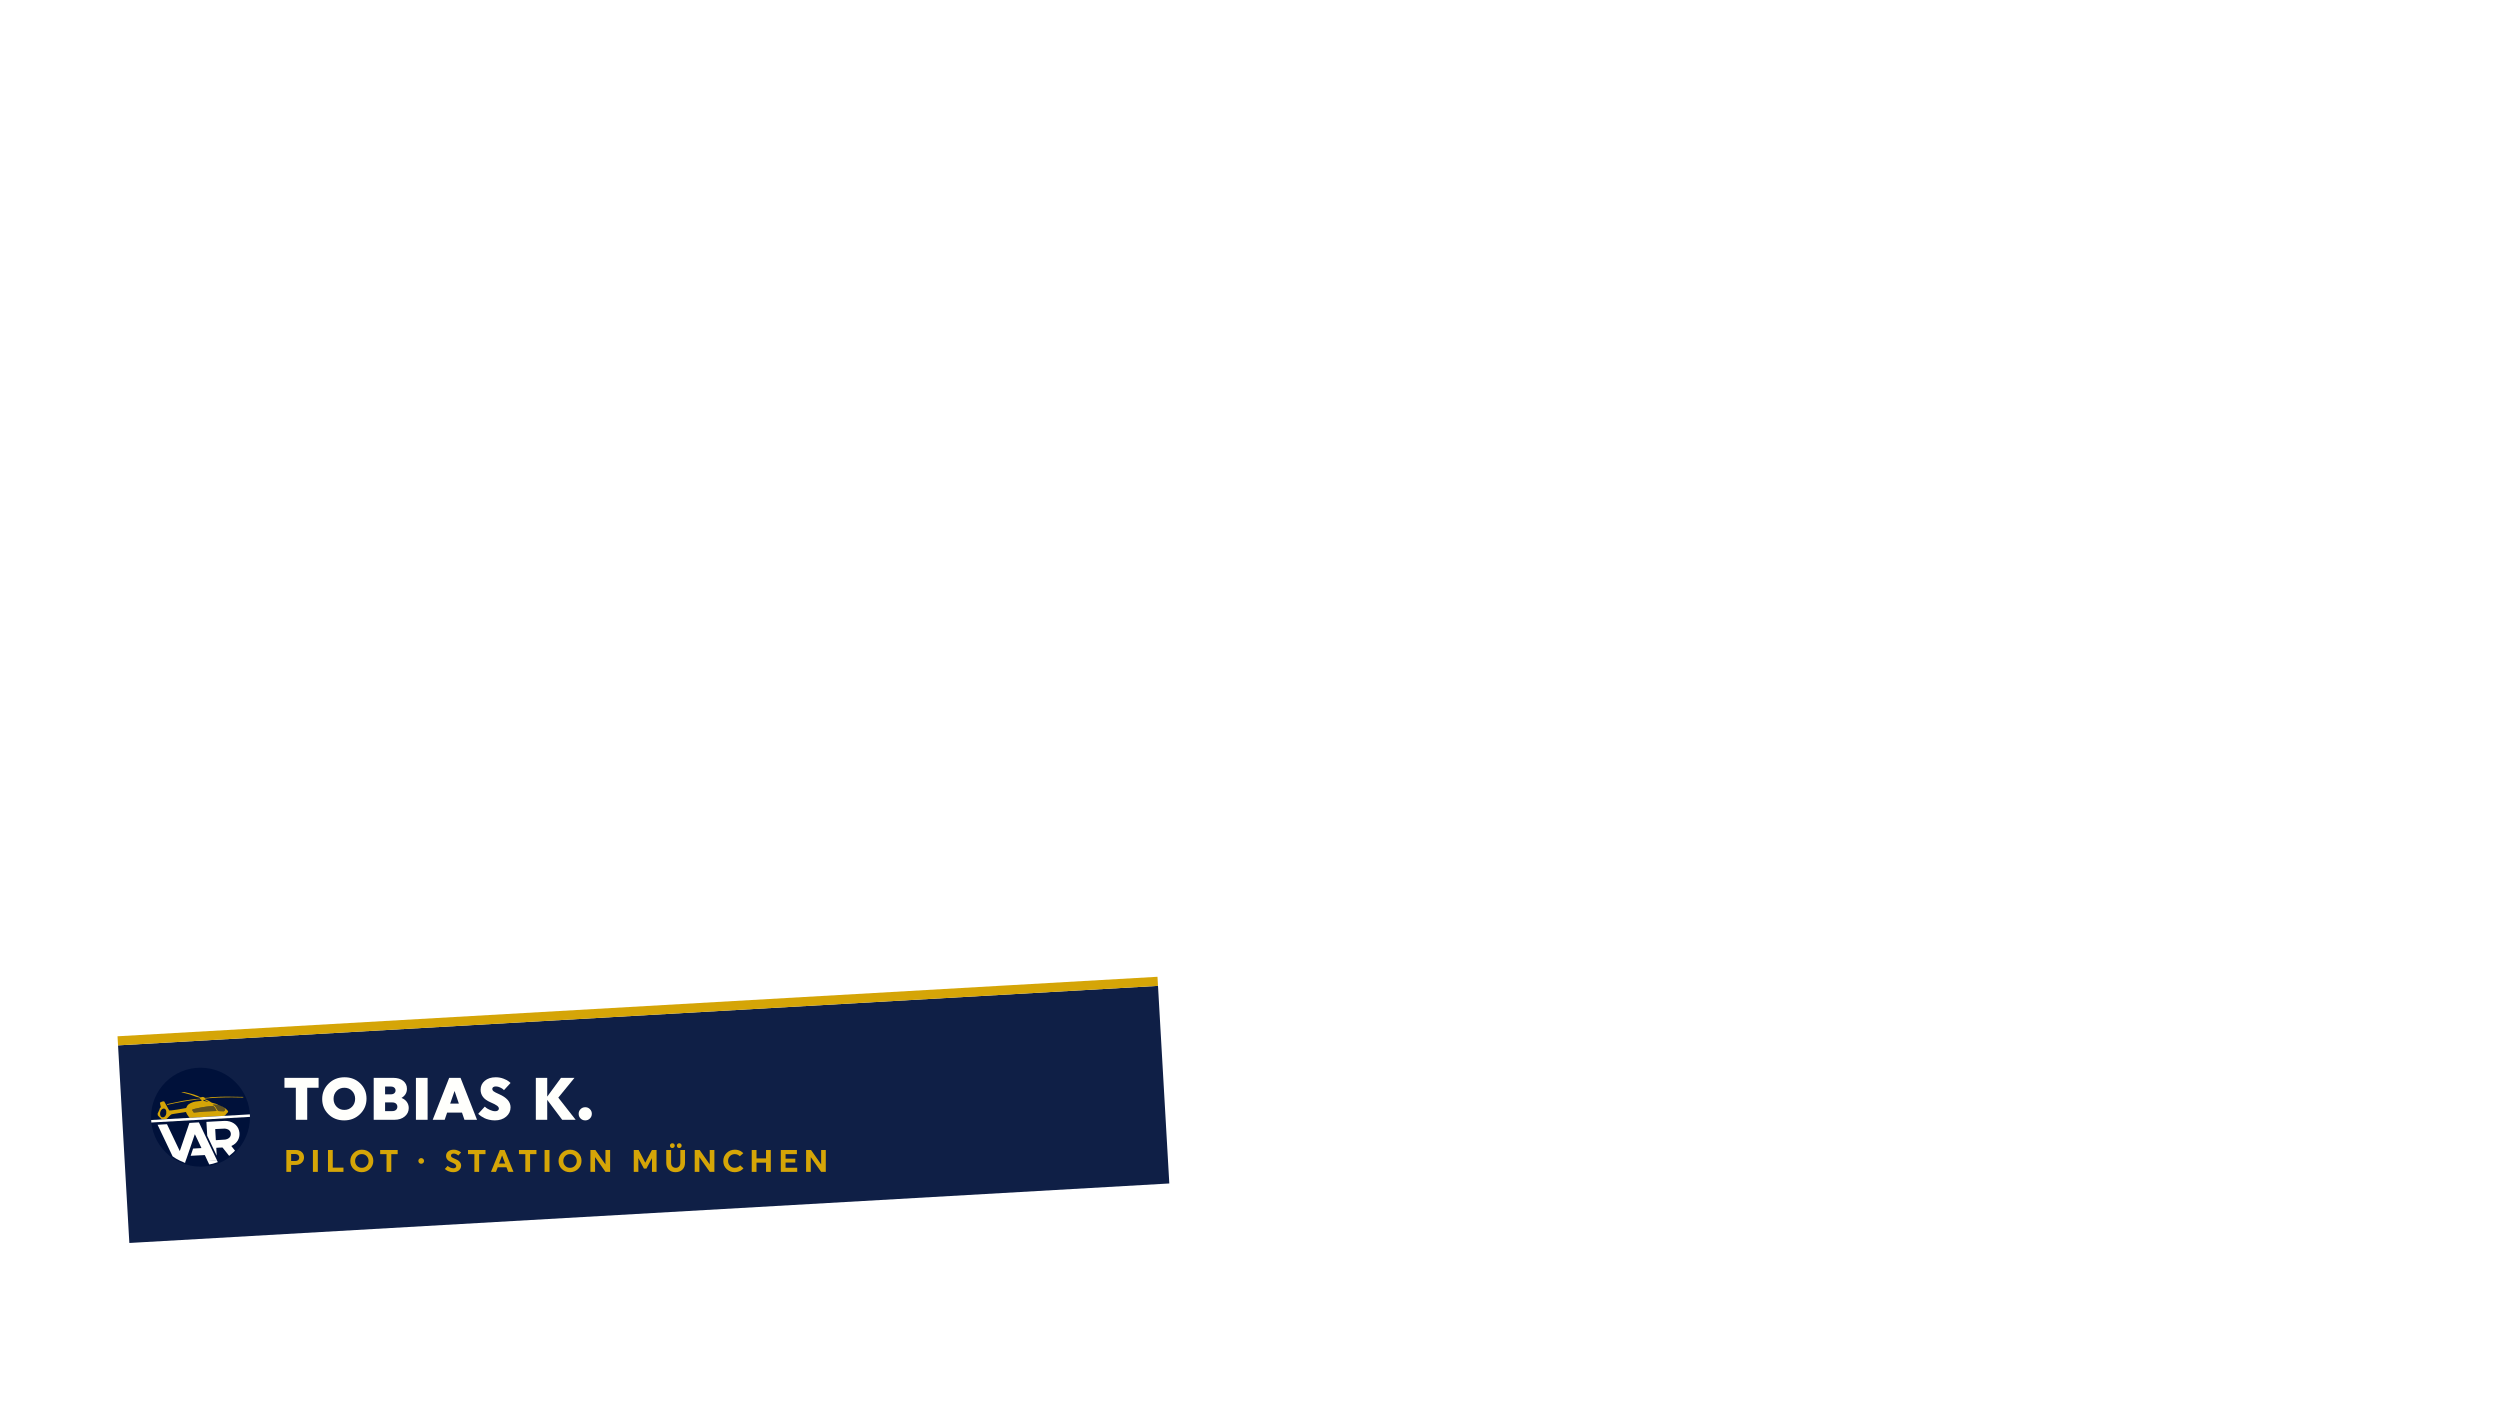
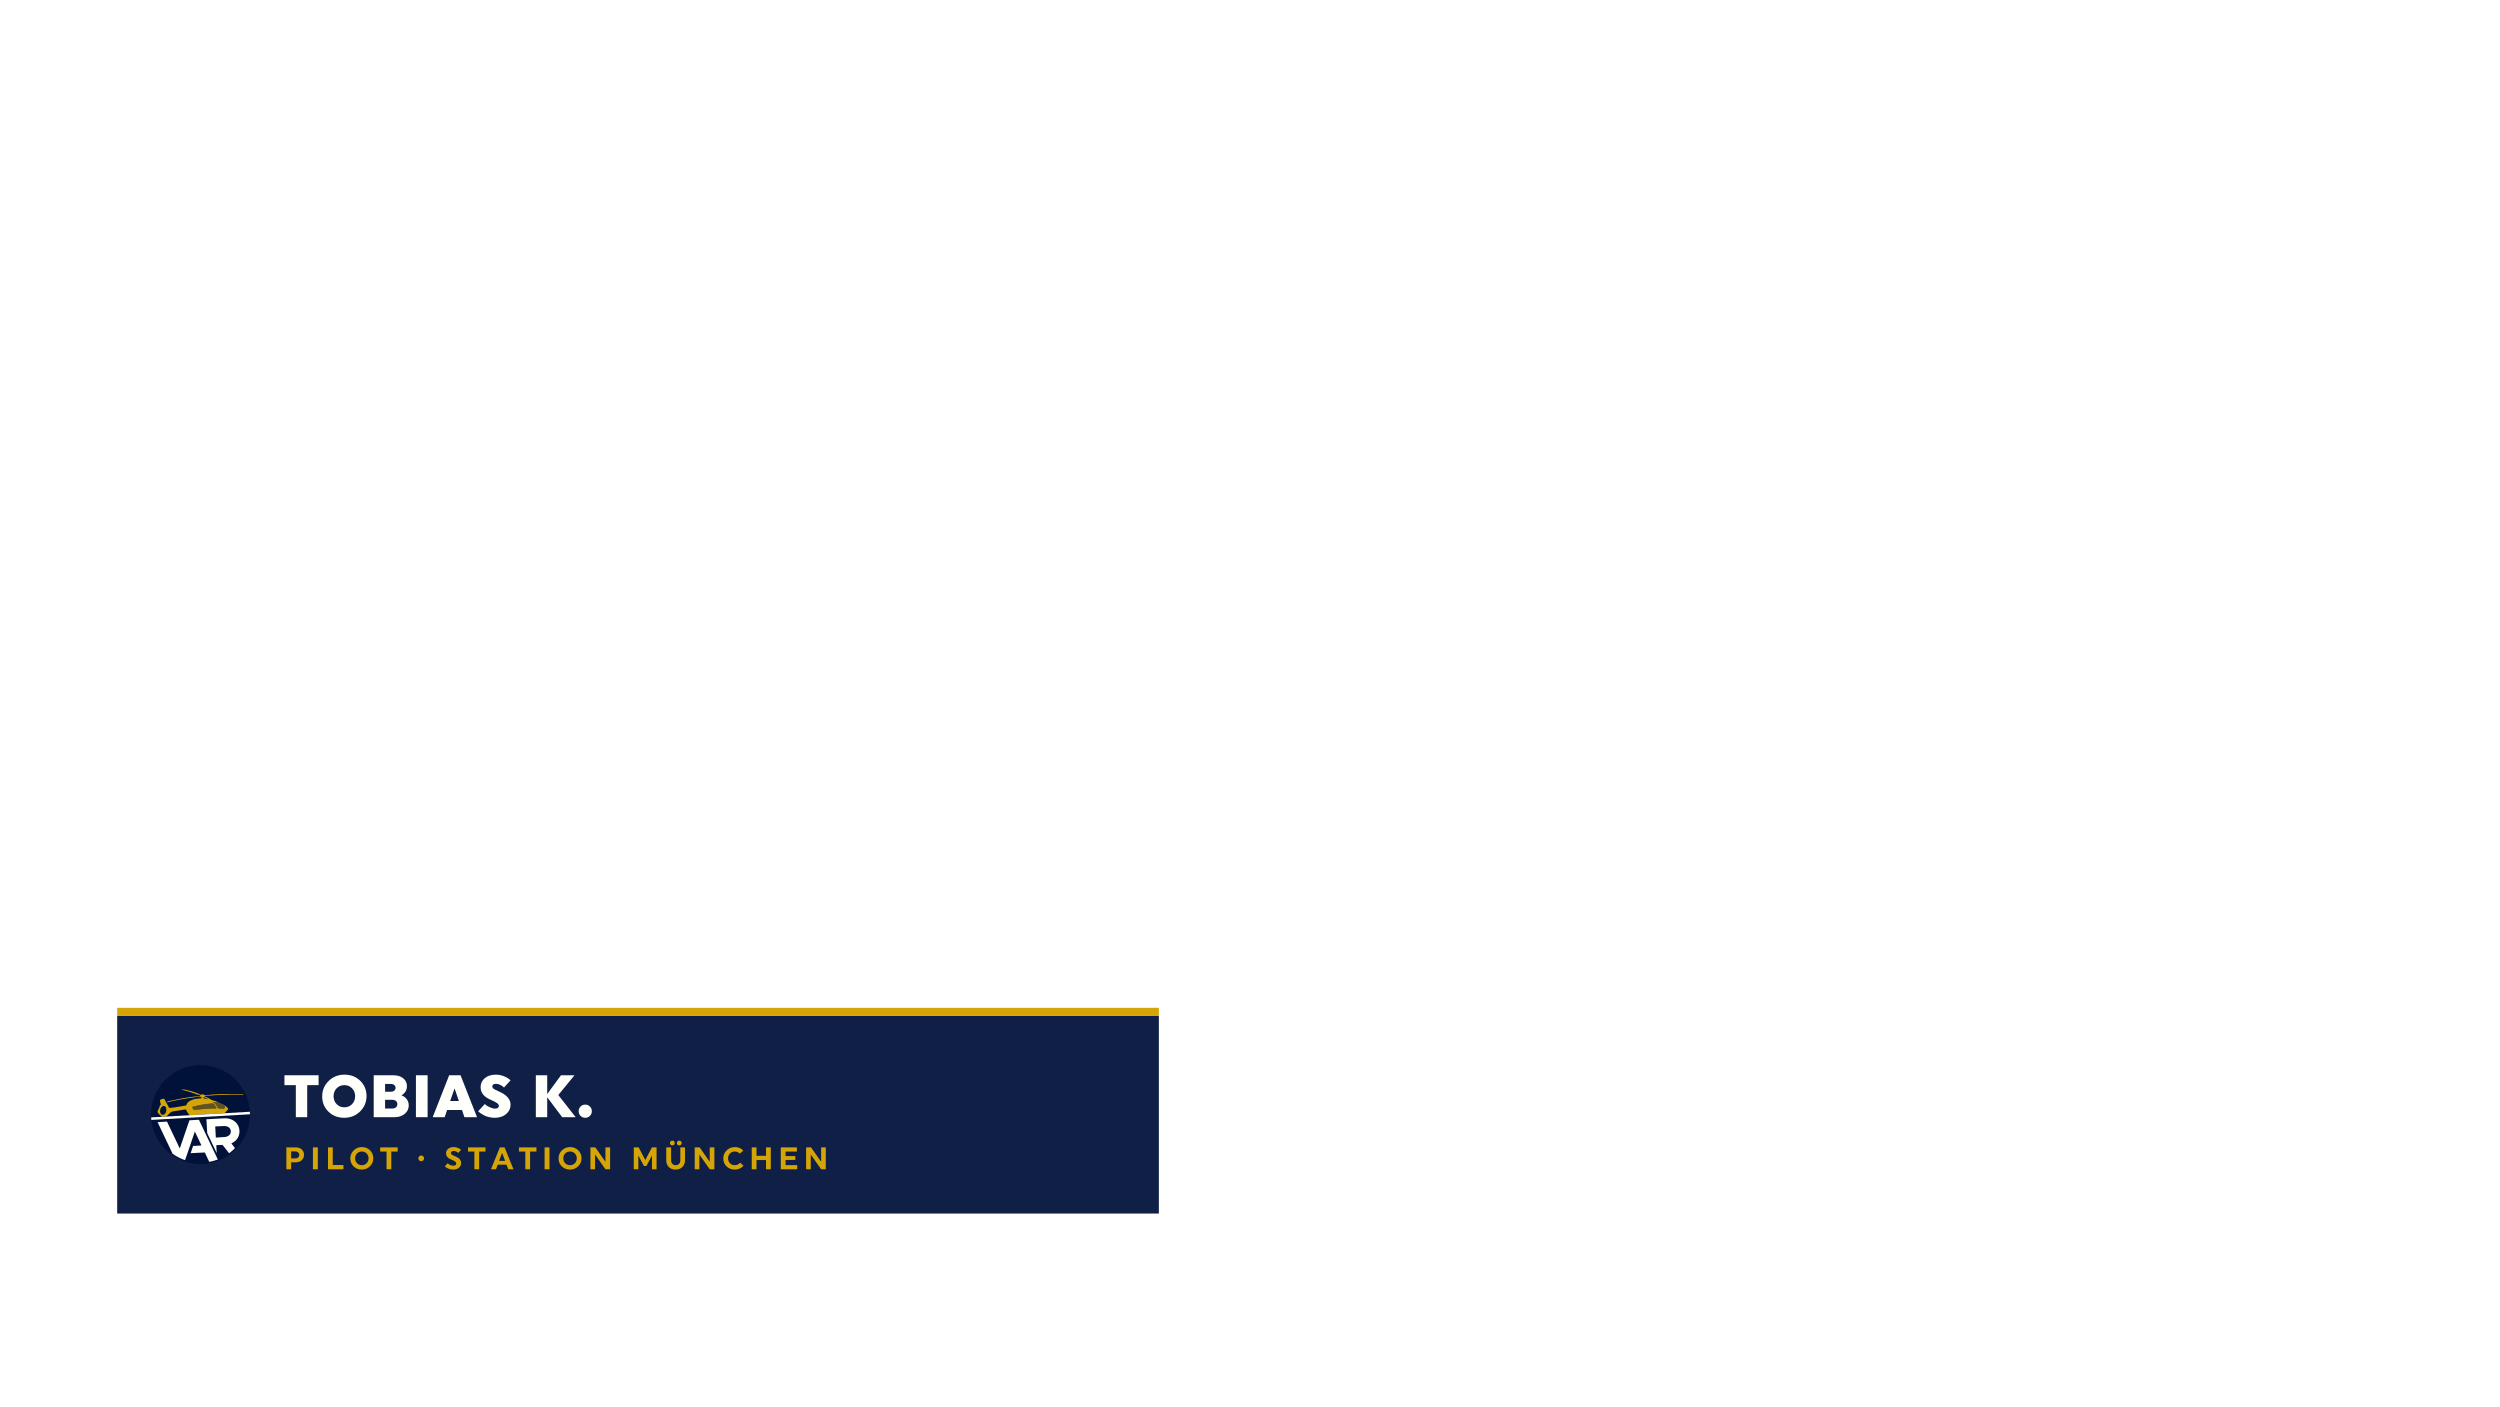
<svg xmlns="http://www.w3.org/2000/svg" viewBox="0 0 1920 1080" width="1920" height="1080">
-   <g transform="translate(490.0,780) rotate(-3.2747)">
-     <rect x="-400" y="0" width="800" height="152" fill="#00113A" opacity=".94" />
-     <rect x="-400" y="-7" width="800" height="7" fill="#D5A507" />
-   </g>
-   <g transform="translate(116,820) scale(0.14844)">
+   <rect x="90" y="780" width="800" height="152" fill="#00113A" opacity=".94" />
+   <rect x="90" y="774" width="800" height="6" fill="#D5A507" />
+   <g transform="translate(116,818) scale(0.14844)">
    <defs>
      <clipPath id="n1b72">
        <circle cx="256" cy="256" r="256" />
      </clipPath>
    </defs>
    <g clip-path="url(#n1b72)">
      <circle cx="256" cy="256" r="256" fill="#00113A" />
      <g fill="#D5A507" transform="translate(34.00,126.11) scale(0.444)">
        <path d="M35.7 305.27C27.86 297.99 20 290.67 18.23 289.02C12.94 284.07 7.26 277.76 2.59 271.63C1.3 269.94 1.3 269.94 0.67 259.67C0.04 249.4 0.04 249.4 3.21 243.43C17.85 215.93 25.31 198.26 26.9 187.33C27.45 183.58 26.65 184.36 34.25 180.13C39.92 176.97 39.91 176.98 39.91 175.49C39.91 173.85 39.02 172.61 37.83 172.6C37.11 172.6 37.81 175.22 31.69 149.81C26.64 128.87 26.11 126.2 26.67 124.15C27.12 122.49 32.62 119.37 41.13 115.95C46.53 113.78 47.49 113.3 48.58 112.26C50.67 110.26 58.97 108.69 71.24 107.99C77.19 107.64 74.98 104.81 89.29 131.15C96.15 143.79 105.73 161.29 110.57 170.04C115.41 178.79 120.75 188.62 122.44 191.88C129.48 205.52 134.23 213.21 136.29 214.34C139.72 216.22 170.18 212.83 229.23 204.01C250.02 200.91 306.75 190.88 330.23 186.17C332.66 185.68 332.66 185.68 333.54 183.12C338.5 168.63 350.1 151.3 360.17 143.32C372.8 133.3 397.13 121.34 414.41 116.63C435.84 110.79 444.66 109.17 464.81 107.34C479.81 105.98 511.76 102.62 512.05 102.38C512.08 102.36 511.65 99.49 511.1 96.01C510.1 89.68 510.1 89.68 506.87 88.58C502.65 87.13 501 86.26 499.45 84.67C498.18 83.37 498.18 83.37 487.88 83.75C459.05 84.82 451.08 85.73 441.9 89.01C435.4 91.33 435.45 91.31 428.8 91.97C362.81 98.45 214.12 125.11 126.21 146.21C111.13 149.83 109.91 149.82 109.35 146.09C108.62 141.18 110.96 140.04 130.7 135.68C199.78 120.43 262.82 107.4 294.63 101.81C336.98 94.36 431.41 81.22 452.54 79.84C455.13 79.67 462.05 79.18 467.91 78.75C473.77 78.33 480.74 77.91 483.41 77.82C496.02 77.41 495.76 77.44 495.55 76.49C495.44 76.03 495.28 74.08 495.18 72.17C495.01 68.69 495.01 68.69 493.75 68.38C493.06 68.2 491.24 67.34 489.71 66.47C482.4 62.32 482.87 62.48 475.05 61.23C461.69 59.09 454.17 57.41 449.82 55.59C448.42 55 444.91 53.47 442.02 52.19C431.61 47.57 418.28 42.66 392.8 34.08C364.87 24.67 339.59 17.5 311.76 11.09C299.95 8.37 299.99 8.38 290.21 6.6C279.38 4.63 274.04 3.36 274.55 2.87C275.14 2.3 289.73 0.65 297.88 0.23C311.16 -0.46 311.55 -0.4 341.15 6.74C389.7 18.46 402.15 22.04 437.97 34.58C462.99 43.33 472.02 47.05 486.52 54.55C489.7 56.2 494.13 58.47 496.36 59.59C498.58 60.72 500.74 61.86 501.14 62.13C501.87 62.62 501.89 62.62 504.82 61.38C519.4 55.23 529.43 55.03 540.79 60.69C546.35 63.46 548.17 64.78 548.98 66.6C549.58 67.97 555.31 67.94 575.92 66.45C598.39 64.83 598.39 64.83 607.34 62.29C614.29 60.32 614.14 60.33 639.56 58.79C703.41 54.93 756.26 53.13 806.36 53.13C858.12 53.13 977.54 55.09 996.82 56.26C1000.43 56.48 1001.17 58.14 998.71 60.49C995.29 63.76 991.43 63.94 948.73 62.85C873.08 60.91 856.08 60.83 788.97 62.17C722.22 63.5 694.67 64.8 620.01 70.11C613.86 70.55 607 70.98 604.77 71.07C591.89 71.59 573.5 73.35 567.47 74.64C561.97 75.82 561.32 75.9 556.36 76.04C551.11 76.19 551.11 76.19 550.94 78.75C550.84 80.16 550.57 81.77 550.34 82.33C550.01 83.11 549.99 83.38 550.24 83.47C550.42 83.53 553.42 84.55 556.9 85.72C560.39 86.9 566.25 88.96 569.93 90.32C573.61 91.67 576.74 92.77 576.89 92.77C580.14 92.77 614.7 111.79 625.81 119.69C630.93 123.34 630.93 123.34 636.87 124.75C672.02 133.12 689.95 139.38 701.29 147.24C705.18 149.93 705.18 149.93 720.24 155.31C752.95 166.98 765.35 173.35 790.99 191.66C799.5 197.73 816.67 214.97 819.64 220.42C823.42 227.36 820.75 237.21 814.42 239.63C811.9 240.59 812.26 240.2 804.25 250.61C795.46 262.02 780.6 276.24 776.87 276.82C775.66 277 373.53 299.94 373.25 299.84C371.87 299.33 359.32 284.34 355.46 278.59C344.66 262.51 338.75 252.16 334.39 241.69C332.21 236.45 330.36 232.1 330.28 232.02C329.97 231.71 213.68 249.73 187.97 254.08C164.08 258.12 163.13 258.35 158.5 261.43C151.54 266.06 146.73 270.44 129.11 288.18C98.73 318.77 105.03 315.29 77.25 316.85C63.91 317.61 52.31 318.29 51.48 318.37C49.96 318.52 49.96 318.52 35.7 305.27ZM65.16 294.35C83.73 291.12 97.51 273.39 100.91 248.38C101.38 244.97 101.37 230.17 100.9 226C99.56 213.99 98.8 211.61 94.02 204.55C76.64 178.83 40.43 194.92 31.18 232.47C22.2 268.91 38.7 298.96 65.16 294.35ZM426.51 238.42C508.82 228.76 585.47 223.14 652.64 221.81C692.24 221.03 690.56 222.48 677.71 200.11C656.08 162.43 653.86 160.82 626.75 163.14C557.73 169.02 495.94 179.34 427.86 196.36C408.78 201.13 406.7 201.91 404.56 205.13C401.84 209.25 402.31 210.47 412.79 226.27C421.54 239.45 421.09 239.05 426.51 238.42ZM771.34 224.12C780.47 221.3 789.76 206.88 786.96 199.86C783.31 190.7 764.16 174.62 748.38 167.48C741.64 164.43 718.63 155.97 707.64 152.51C687.74 146.23 651.12 143.59 643.34 147.88C640.63 149.37 642.43 150.74 649.96 152.91C662.3 156.47 670.56 163.87 679.03 178.98C687.23 193.6 699.29 212.89 702.16 215.99C707.1 221.32 707.66 221.47 727.59 222.62C764.71 224.76 768.81 224.9 771.34 224.12ZM591.15 114.24C591.15 114.08 588 112.11 584.82 110.28C578.3 106.55 556.35 96.34 545.07 91.8C543.08 91 540.82 89.97 540.03 89.52C537.82 88.26 535.19 88.74 534.96 90.44C534.72 92.22 534.14 101.92 534.27 102.04C534.33 102.09 541.55 103.67 550.3 105.55C559.05 107.43 571.61 110.17 578.21 111.63C589.8 114.19 591.15 114.47 591.15 114.24Z" fill-rule="evenodd" />
        <path d="M426.51 238.42C508.82 228.76 585.47 223.14 652.64 221.81C692.24 221.03 690.56 222.48 677.71 200.11C656.08 162.43 653.86 160.82 626.75 163.14C557.73 169.02 495.94 179.34 427.86 196.36C408.78 201.13 406.7 201.91 404.56 205.13C401.84 209.25 402.31 210.47 412.79 226.27C421.54 239.45 421.09 239.05 426.51 238.42ZM771.34 224.12C780.47 221.3 789.76 206.88 786.96 199.86C783.31 190.7 764.16 174.62 748.38 167.48C741.64 164.43 718.63 155.97 707.64 152.51C687.74 146.23 651.12 143.59 643.34 147.88C640.63 149.37 642.43 150.74 649.96 152.91C662.3 156.47 670.56 163.87 679.03 178.98C687.23 193.6 699.29 212.89 702.16 215.99C707.1 221.32 707.66 221.47 727.59 222.62C764.71 224.76 768.81 224.9 771.34 224.12Z" opacity="0.45" />
      </g>
      <g transform="translate(256,256) rotate(-3.275)">
        <rect x="-614.4" y="0" width="1228.8" height="13" fill="#FFFFFC" />
      </g>
      <g transform="rotate(-3.275 256 256)">
        <defs>
          <clipPath id="wc1b72">
            <circle cx="256" cy="256" r="249.00" />
          </clipPath>
        </defs>
        <g clip-path="url(#wc1b72)">
          <g fill="#FFFFFC" transform="translate(32.03,282.00) scale(0.42394)">
            <path d="M195.1 478.09C193.93 477.63 193.3 476.14 173.69 427.85C169.31 417.07 161.96 399.04 157.36 387.77C144.85 357.16 130.53 321.99 124.7 307.6C121.86 300.58 116.25 286.82 112.24 277.02C99.77 246.52 89.4 221.12 84.01 207.84C76.29 188.85 63.1 156.48 36.82 92.04C5.35 14.87 0 1.67 0 1.08C0 0.81 25.85 0.66 57.45 0.74L114.9 0.89L119.73 12.77C122.38 19.3 128.74 34.93 133.87 47.51C145.14 75.16 159.52 110.48 170.14 136.58C174.45 147.19 182.06 165.9 187.05 178.15C196.26 200.76 206.8 226.67 220.74 260.99C224.99 271.44 230.49 284.93 232.96 290.97C235.43 297.02 240.44 309.31 244.09 318.29C251.9 337.51 251.75 337.2 252.42 336.01C252.69 335.53 256.69 325.8 261.33 314.39C269.84 293.41 277.55 274.47 295.12 231.29C300.44 218.23 308.05 199.52 312.04 189.73C318.74 173.26 325.93 155.59 346.48 105.11C350.8 94.49 358.42 75.79 363.41 63.54C368.4 51.29 376.16 32.19 380.66 21.08L388.83 0.89L446.64 0.59C478.44 0.43 504.66 0.45 504.91 0.64C505.16 0.82 508.67 9.11 512.7 19.04C516.73 28.98 524.11 47.13 529.11 59.38C541.84 90.6 555.55 124.24 565.9 149.64C570.75 161.56 578.1 179.6 582.23 189.73C586.36 199.85 593.99 218.56 599.17 231.29C604.36 244.03 612.91 265.01 618.18 277.91C633.59 315.68 644.01 341.24 650.83 358.08C654.35 366.73 659.95 380.49 663.29 388.66C666.63 396.82 673.22 412.99 677.95 424.58C682.68 436.18 689.46 452.8 693.03 461.52C696.6 470.24 699.52 477.52 699.52 477.7C699.52 477.88 673.66 478.03 642.04 478.03L584.56 478.03L581.68 471.05C577.2 460.19 560.23 418.53 557.18 410.93C555.68 407.17 554.19 403.76 553.87 403.36C553.42 402.77 535.39 402.61 467.27 402.61C419.95 402.61 381.24 402.46 381.24 402.26C381.24 402.07 384.56 393.72 388.61 383.71C396.8 363.5 408.21 335.11 412.82 323.49L415.81 315.92L467.08 315.77L518.34 315.62L513.87 304.63C511.41 298.59 505.44 283.89 500.59 271.97C495.75 260.05 487.88 240.68 483.1 228.92C478.32 217.16 470.83 198.72 466.45 187.95C450.59 148.87 447.82 142.25 447.34 142.09C447.07 142 445.2 146.13 443.18 151.28C441.16 156.42 434.67 172.52 428.75 187.05C422.83 201.59 414.81 221.36 410.93 231C407.04 240.63 399.56 259.07 394.3 271.97C376.24 316.27 366.82 339.41 358.64 359.56C345.14 392.83 338.8 408.42 330.37 429.04C311.03 476.38 310.36 477.95 309.1 478.28C307.23 478.79 196.4 478.6 195.1 478.09ZM881.95 474.91C879.81 472 876.03 466.65 856.48 438.84C852.23 432.79 840.49 416.09 830.38 401.72C820.26 387.35 807.21 368.78 801.36 360.45C784.84 336.91 776.14 324.62 775.21 323.48C774.4 322.5 772.01 322.45 736.79 322.59L699.23 322.74L698.93 370.83L698.63 418.92L690.21 398.15C685.57 386.72 677.74 367.49 672.81 355.4C667.87 343.32 660.52 325.28 656.47 315.32C652.42 305.36 644.8 286.65 639.54 273.75C634.28 260.85 625.94 240.41 621.01 228.33C616.08 216.24 608.68 198.2 604.57 188.24L597.09 170.13L596.94 85.03L596.79 -0.07L711.55 0.16C835.48 0.41 832.04 0.32 850.36 3.58C934.1 18.49 989.12 78.21 991.5 156.77C993.56 225.09 954.38 283.51 889.7 308.51C886.35 309.81 883.62 311.05 883.61 311.28C883.61 311.67 888.25 318.33 910.61 350.06C915.44 356.92 922.68 367.21 926.69 372.92C930.71 378.64 938.14 389.19 943.21 396.38C948.28 403.56 955.61 413.98 959.5 419.54C963.39 425.09 972.96 438.72 980.78 449.82C999.57 476.5 1000 477.12 1000 477.61C1000 477.84 973.95 478.03 942.12 478.03C884.24 478.03 884.24 478.03 881.95 474.91ZM812.44 228.62C858.16 224.16 885.99 198.77 885.99 161.52C885.99 130.34 865.44 106.28 831.53 97.74C817.42 94.19 818.24 94.23 756.09 93.98L698.93 93.75L698.93 161.48L698.93 229.22L752.61 229.22C784.27 229.22 808.81 228.97 812.44 228.62Z" fill-rule="evenodd" />
            <path d="M192.83 474.62 L311.60 474.62 L252.04 614.97 L252.04 614.97 ZM582.75 474.62 L697.88 474.62 L780.63 678.62 L666.26 678.62 ZM887.32 474.62 L997.18 474.62 L1138.70 678.62 L1067.96 678.62 Z" />
          </g>
        </g>
      </g>
    </g>
  </g>
-   <g fill="#FFFFFC" transform="translate(218.0,860.0)">
+   <g fill="#FFFFFC" transform="translate(218.0,858.0)">
    <path transform="translate(0.00,0) scale(0.046,-0.046)" d="M580.0 535.0H390.0V0.0H200.0V535.0H10.0V700.0H580.0Z" />
    <path transform="translate(27.60,0) scale(0.046,-0.046)" d="M144.5 92.5Q40.0 195.0 40.0 347.0Q40.0 499.0 147.5 604.5Q255.0 710.0 413.0 710.0Q571.0 710.0 675.5 607.5Q780.0 505.0 780.0 353.0Q780.0 201.0 672.5 95.5Q565.0 -10.0 407.0 -10.0Q249.0 -10.0 144.5 92.5ZM281.0 482.0Q230.0 429.0 230.0 350.0Q230.0 271.0 281.0 218.0Q332.0 165.0 410.0 165.0Q488.0 165.0 539.0 218.0Q590.0 271.0 590.0 350.0Q590.0 429.0 539.0 482.0Q488.0 535.0 410.0 535.0Q332.0 535.0 281.0 482.0Z" />
    <path transform="translate(65.78,0) scale(0.046,-0.046)" d="M70.0 700.0H398.0Q501.0 700.0 563.0 649.5Q625.0 599.0 625.0 518.0Q625.0 419.0 534.0 365.0Q591.0 343.0 623.0 298.5Q655.0 254.0 655.0 196.0Q655.0 112.0 588.5 56.0Q522.0 0.0 417.0 0.0H70.0ZM380.0 290.0H260.0V145.0H380.0Q421.0 145.0 443.0 166.0Q465.0 187.0 465.0 218.0Q465.0 249.0 443.0 269.5Q421.0 290.0 380.0 290.0ZM260.0 425.0H355.0Q393.0 425.0 414.0 443.5Q435.0 462.0 435.0 490.0Q435.0 518.0 414.0 536.5Q393.0 555.0 355.0 555.0H260.0Z" />
    <path transform="translate(97.98,0) scale(0.046,-0.046)" d="M75.0 0.0V700.0H270.0V0.0Z" />
    <path transform="translate(114.31,0) scale(0.046,-0.046)" d="M465.0 700.0 740.0 0.0H530.0L489.0 120.0H241.0L200.0 0.0H0.0L275.0 700.0ZM437.0 270.0 365.0 481.0 292.0 270.0Z" />
    <path transform="translate(148.81,0) scale(0.046,-0.046)" d="M245.0 517.0Q245.0 493.0 267.0 475.5Q289.0 458.0 356.0 429.0Q550.0 345.0 550.0 208.0Q550.0 115.0 476.5 52.5Q403.0 -10.0 287.0 -10.0Q237.0 -10.0 189.5 1.5Q142.0 13.0 111.0 29.0Q80.0 45.0 56.0 61.0Q32.0 77.0 21.0 88.0L10.0 100.0L120.0 220.0Q129.0 211.0 144.5 198.5Q160.0 186.0 206.0 164.5Q252.0 143.0 295.0 143.0Q321.0 143.0 338.0 155.5Q355.0 168.0 355.0 187.0Q355.0 212.0 325.0 235.0Q295.0 258.0 209.0 295.0Q50.0 364.0 50.0 502.0Q50.0 593.0 120.0 651.5Q190.0 710.0 303.0 710.0Q372.0 710.0 434.0 686.0Q496.0 662.0 523.0 638.0L550.0 615.0L440.0 495.0Q434.0 502.0 422.0 512.5Q410.0 523.0 375.0 540.0Q340.0 557.0 305.0 557.0Q277.0 557.0 261.0 545.5Q245.0 534.0 245.0 517.0Z" />
    <path transform="translate(190.30,0) scale(0.046,-0.046)" d="M510.0 0.0 260.0 333.0V0.0H70.0V700.0H260.0V387.0L490.0 700.0H715.0L445.0 370.0L735.0 0.0Z" />
    <path transform="translate(224.11,0) scale(0.046,-0.046)" d="M82.0 22.0Q50.0 54.0 50.0 100.0Q50.0 146.0 82.0 178.0Q114.0 210.0 160.0 210.0Q206.0 210.0 238.0 178.0Q270.0 146.0 270.0 100.0Q270.0 54.0 238.0 22.0Q206.0 -10.0 160.0 -10.0Q114.0 -10.0 82.0 22.0Z" />
  </g>
-   <g fill="#D5A507" transform="translate(218.0,900.0)">
+   <g fill="#D5A507" transform="translate(218.0,898.0)">
    <path transform="translate(0.00,0) scale(0.024,-0.024)" d="M368.0 571.0H233.0V347.0H368.0Q424.0 347.0 458.5 378.5Q493.0 410.0 493.0 459.0Q493.0 508.0 458.5 539.5Q424.0 571.0 368.0 571.0ZM80.0 0.0V700.0H383.0Q501.0 700.0 573.0 634.5Q645.0 569.0 645.0 463.0Q645.0 358.0 570.5 290.0Q496.0 222.0 378.0 222.0H233.0V0.0Z" />
    <path transform="translate(20.28,0) scale(0.024,-0.024)" d="M85.0 0.0V700.0H242.0V0.0Z" />
    <path transform="translate(31.97,0) scale(0.024,-0.024)" d="M575.0 0.0H80.0V700.0H233.0V136.0H575.0Z" />
    <path transform="translate(49.97,0) scale(0.024,-0.024)" d="M413.0 130.0Q505.0 130.0 566.5 193.0Q628.0 256.0 628.0 350.0Q628.0 443.0 566.5 506.0Q505.0 569.0 413.0 569.0Q320.0 569.0 259.0 506.0Q198.0 443.0 198.0 350.0Q198.0 256.0 259.0 193.0Q320.0 130.0 413.0 130.0ZM152.0 604.5Q259.0 710.0 415.0 710.0Q571.0 710.0 675.5 607.0Q780.0 504.0 780.0 352.0Q780.0 200.0 673.0 95.0Q566.0 -10.0 410.0 -10.0Q254.0 -10.0 149.5 92.5Q45.0 195.0 45.0 347.0Q45.0 499.0 152.0 604.5Z" />
    <path transform="translate(73.61,0) scale(0.024,-0.024)" d="M575.0 567.0H371.0V0.0H219.0V567.0H15.0V700.0H575.0Z" />
    <path transform="translate(102.10,0) scale(0.024,-0.024)" d="M141.0 441.0Q178.0 441.0 205.0 414.5Q232.0 388.0 232.0 350.0Q232.0 312.0 205.5 285.5Q179.0 259.0 141.0 259.0Q103.0 259.0 76.5 285.5Q50.0 312.0 50.0 350.0Q50.0 388.0 76.5 414.5Q103.0 441.0 141.0 441.0Z" />
    <path transform="translate(123.19,0) scale(0.024,-0.024)" d="M340.0 419.0Q540.0 341.0 540.0 200.0Q540.0 110.0 470.0 50.0Q400.0 -10.0 287.0 -10.0Q238.0 -10.0 192.5 1.0Q147.0 12.0 117.0 27.0Q87.0 42.0 64.0 57.5Q41.0 73.0 30.0 84.0L20.0 95.0L110.0 192.0Q113.0 189.0 119.0 183.5Q125.0 178.0 144.0 164.5Q163.0 151.0 183.5 141.0Q204.0 131.0 234.5 122.5Q265.0 114.0 295.0 114.0Q334.0 114.0 359.0 133.5Q384.0 153.0 384.0 183.0Q384.0 218.0 350.0 245.5Q316.0 273.0 225.0 310.0Q58.0 375.0 58.0 511.0Q58.0 598.0 125.0 654.0Q192.0 710.0 301.0 710.0Q344.0 710.0 384.0 700.5Q424.0 691.0 450.5 678.0Q477.0 665.0 498.0 652.0Q519.0 639.0 528.0 630.0L538.0 620.0L448.0 523.0Q441.0 530.0 429.0 540.5Q417.0 551.0 379.5 568.5Q342.0 586.0 303.0 586.0Q261.0 586.0 237.5 567.0Q214.0 548.0 214.0 523.0Q214.0 492.0 240.5 469.5Q267.0 447.0 340.0 419.0Z" />
    <path transform="translate(141.07,0) scale(0.024,-0.024)" d="M575.0 567.0H371.0V0.0H219.0V567.0H15.0V700.0H575.0Z" />
    <path transform="translate(159.07,0) scale(0.024,-0.024)" d="M356.0 525.0 258.0 268.0H453.0ZM436.0 700.0 720.0 0.0H552.0L496.0 147.0H216.0L160.0 0.0H0.0L284.0 700.0Z" />
    <path transform="translate(180.19,0) scale(0.024,-0.024)" d="M575.0 567.0H371.0V0.0H219.0V567.0H15.0V700.0H575.0Z" />
    <path transform="translate(198.19,0) scale(0.024,-0.024)" d="M85.0 0.0V700.0H242.0V0.0Z" />
    <path transform="translate(209.88,0) scale(0.024,-0.024)" d="M413.0 130.0Q505.0 130.0 566.5 193.0Q628.0 256.0 628.0 350.0Q628.0 443.0 566.5 506.0Q505.0 569.0 413.0 569.0Q320.0 569.0 259.0 506.0Q198.0 443.0 198.0 350.0Q198.0 256.0 259.0 193.0Q320.0 130.0 413.0 130.0ZM152.0 604.5Q259.0 710.0 415.0 710.0Q571.0 710.0 675.5 607.0Q780.0 504.0 780.0 352.0Q780.0 200.0 673.0 95.0Q566.0 -10.0 410.0 -10.0Q254.0 -10.0 149.5 92.5Q45.0 195.0 45.0 347.0Q45.0 499.0 152.0 604.5Z" />
    <path transform="translate(233.52,0) scale(0.024,-0.024)" d="M561.0 0.0 229.0 472.0V0.0H80.0V700.0H238.0L561.0 240.0V700.0H710.0V0.0Z" />
    <path transform="translate(266.81,0) scale(0.024,-0.024)" d="M405.0 105.0 227.0 441.0V0.0H80.0V700.0H237.0L449.0 294.0L661.0 700.0H810.0V0.0H663.0V441.0L485.0 105.0Z" />
    <path transform="translate(292.01,0) scale(0.024,-0.024)" d="M520.0 700.0H670.0V290.0Q670.0 156.0 586.0 73.0Q502.0 -10.0 368.0 -10.0Q233.0 -10.0 151.5 70.5Q70.0 151.0 70.0 285.0V700.0H225.0V290.0Q225.0 218.0 266.0 174.0Q307.0 130.0 373.0 130.0Q439.0 130.0 479.5 174.0Q520.0 218.0 520.0 290.0ZM562.0 840.0Q562.0 808.0 539.5 785.5Q517.0 763.0 485.0 763.0Q452.0 763.0 430.5 784.5Q409.0 806.0 409.0 839.0Q409.0 872.0 431.0 894.0Q453.0 916.0 486.0 916.0Q519.0 916.0 540.5 894.5Q562.0 873.0 562.0 840.0ZM341.0 840.0Q341.0 808.0 318.5 785.5Q296.0 763.0 264.0 763.0Q231.0 763.0 209.5 784.5Q188.0 806.0 188.0 839.0Q188.0 872.0 210.0 894.0Q232.0 916.0 265.0 916.0Q298.0 916.0 319.5 894.5Q341.0 873.0 341.0 840.0Z" />
    <path transform="translate(313.61,0) scale(0.024,-0.024)" d="M561.0 0.0 229.0 472.0V0.0H80.0V700.0H238.0L561.0 240.0V700.0H710.0V0.0Z" />
    <path transform="translate(336.41,0) scale(0.024,-0.024)" d="M415.0 710.0Q467.0 710.0 513.5 698.5Q560.0 687.0 590.0 670.5Q620.0 654.0 642.0 637.0Q664.0 620.0 674.0 608.0L684.0 597.0L572.0 499.0Q570.0 502.0 566.0 506.5Q562.0 511.0 547.0 523.0Q532.0 535.0 515.5 544.5Q499.0 554.0 471.0 561.5Q443.0 569.0 413.0 569.0Q320.0 569.0 259.0 506.0Q198.0 443.0 198.0 350.0Q198.0 256.0 259.0 193.0Q320.0 130.0 413.0 130.0Q445.0 130.0 474.0 138.5Q503.0 147.0 522.0 158.5Q541.0 170.0 555.0 182.0Q569.0 194.0 576.0 202.0L582.0 211.0L690.0 115.0Q686.0 110.0 679.0 101.5Q672.0 93.0 647.0 71.5Q622.0 50.0 592.0 33.5Q562.0 17.0 513.0 3.5Q464.0 -10.0 410.0 -10.0Q254.0 -10.0 149.5 92.5Q45.0 195.0 45.0 347.0Q45.0 499.0 152.0 604.5Q259.0 710.0 415.0 710.0Z" />
    <path transform="translate(357.41,0) scale(0.024,-0.024)" d="M538.0 0.0V295.0H233.0V0.0H80.0V700.0H233.0V431.0H538.0V700.0H690.0V0.0Z" />
    <path transform="translate(379.73,0) scale(0.024,-0.024)" d="M605.0 0.0H80.0V700.0H595.0V567.0H233.0V422.0H545.0V298.0H233.0V132.0H605.0Z" />
    <path transform="translate(399.17,0) scale(0.024,-0.024)" d="M561.0 0.0 229.0 472.0V0.0H80.0V700.0H238.0L561.0 240.0V700.0H710.0V0.0Z" />
  </g>
</svg>
